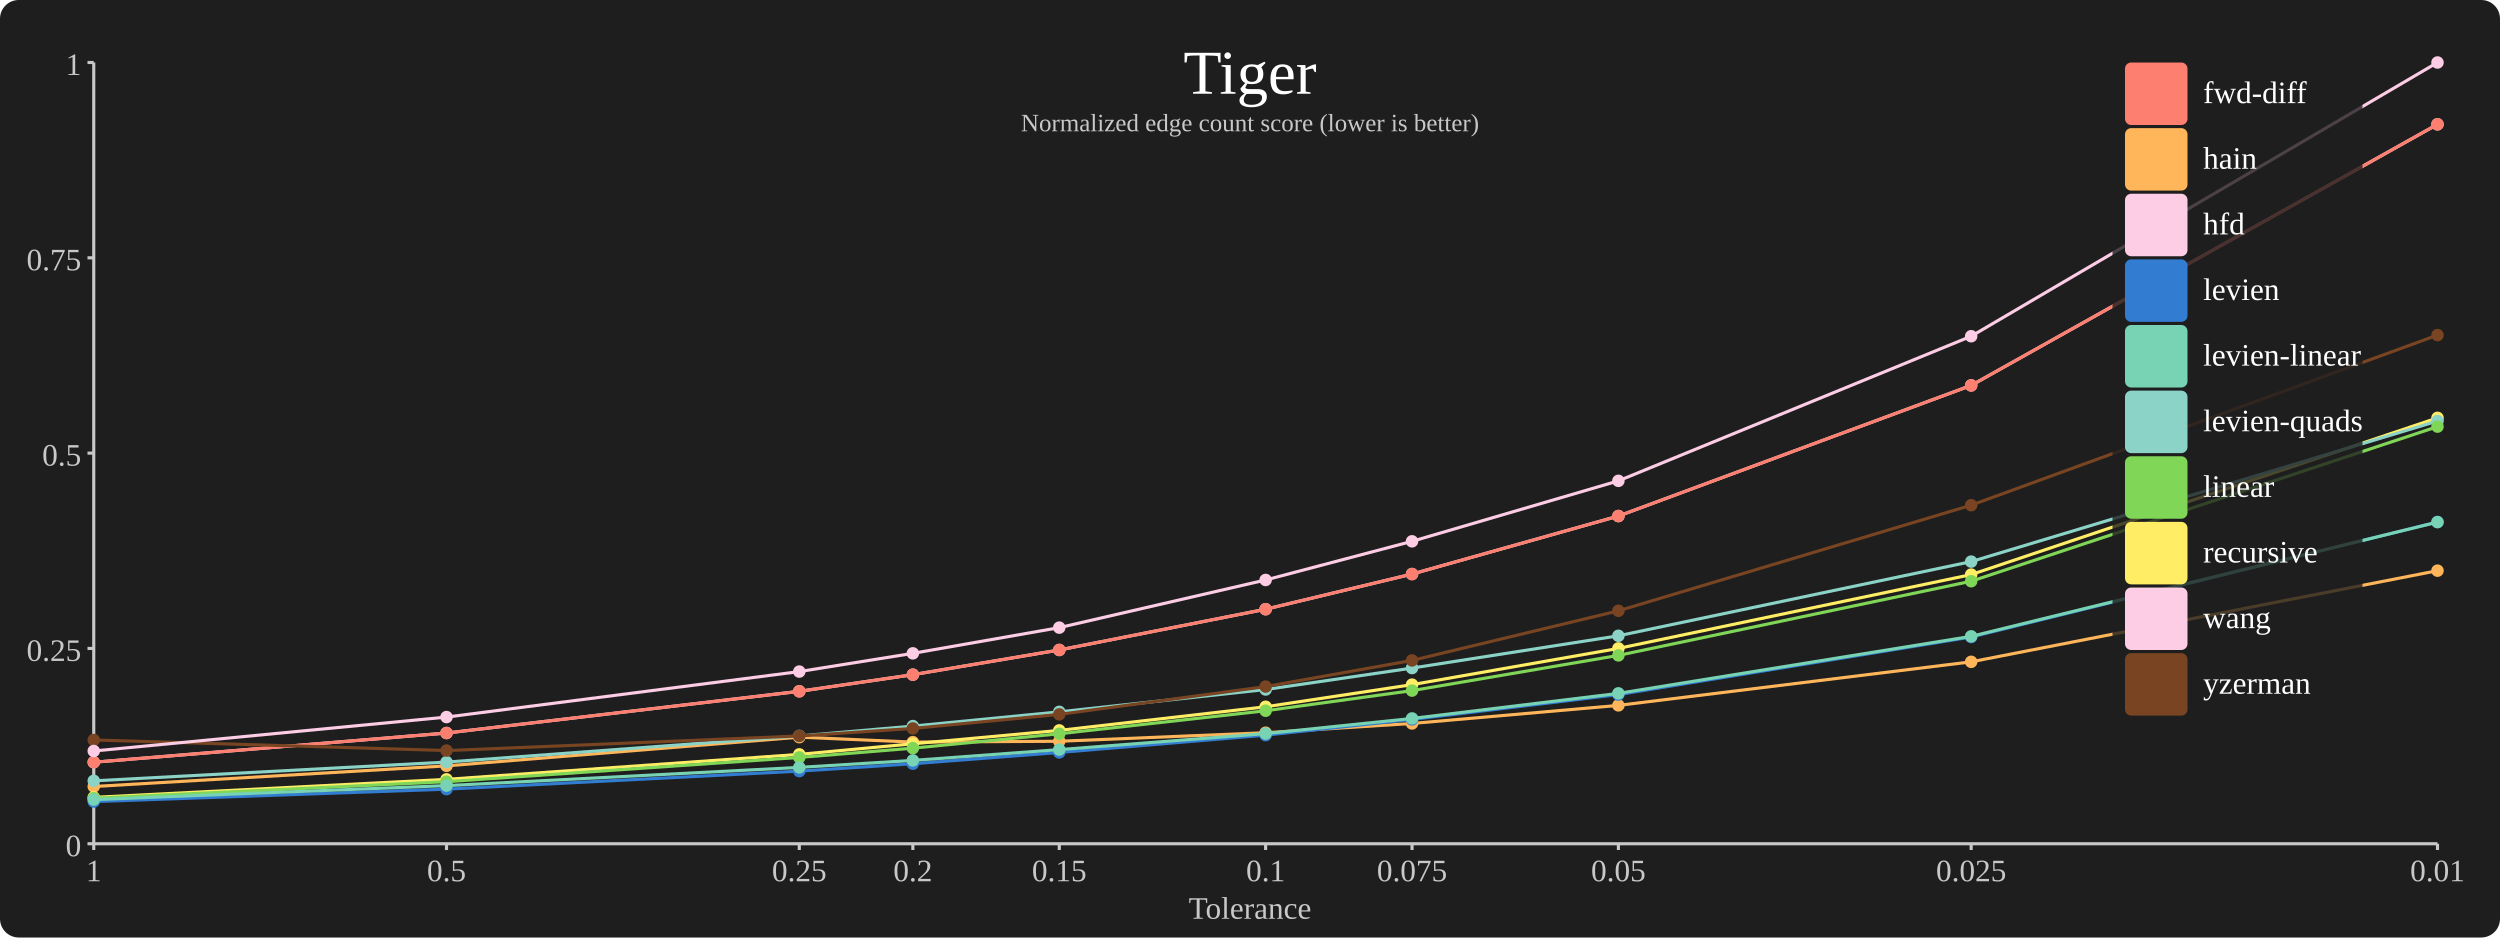
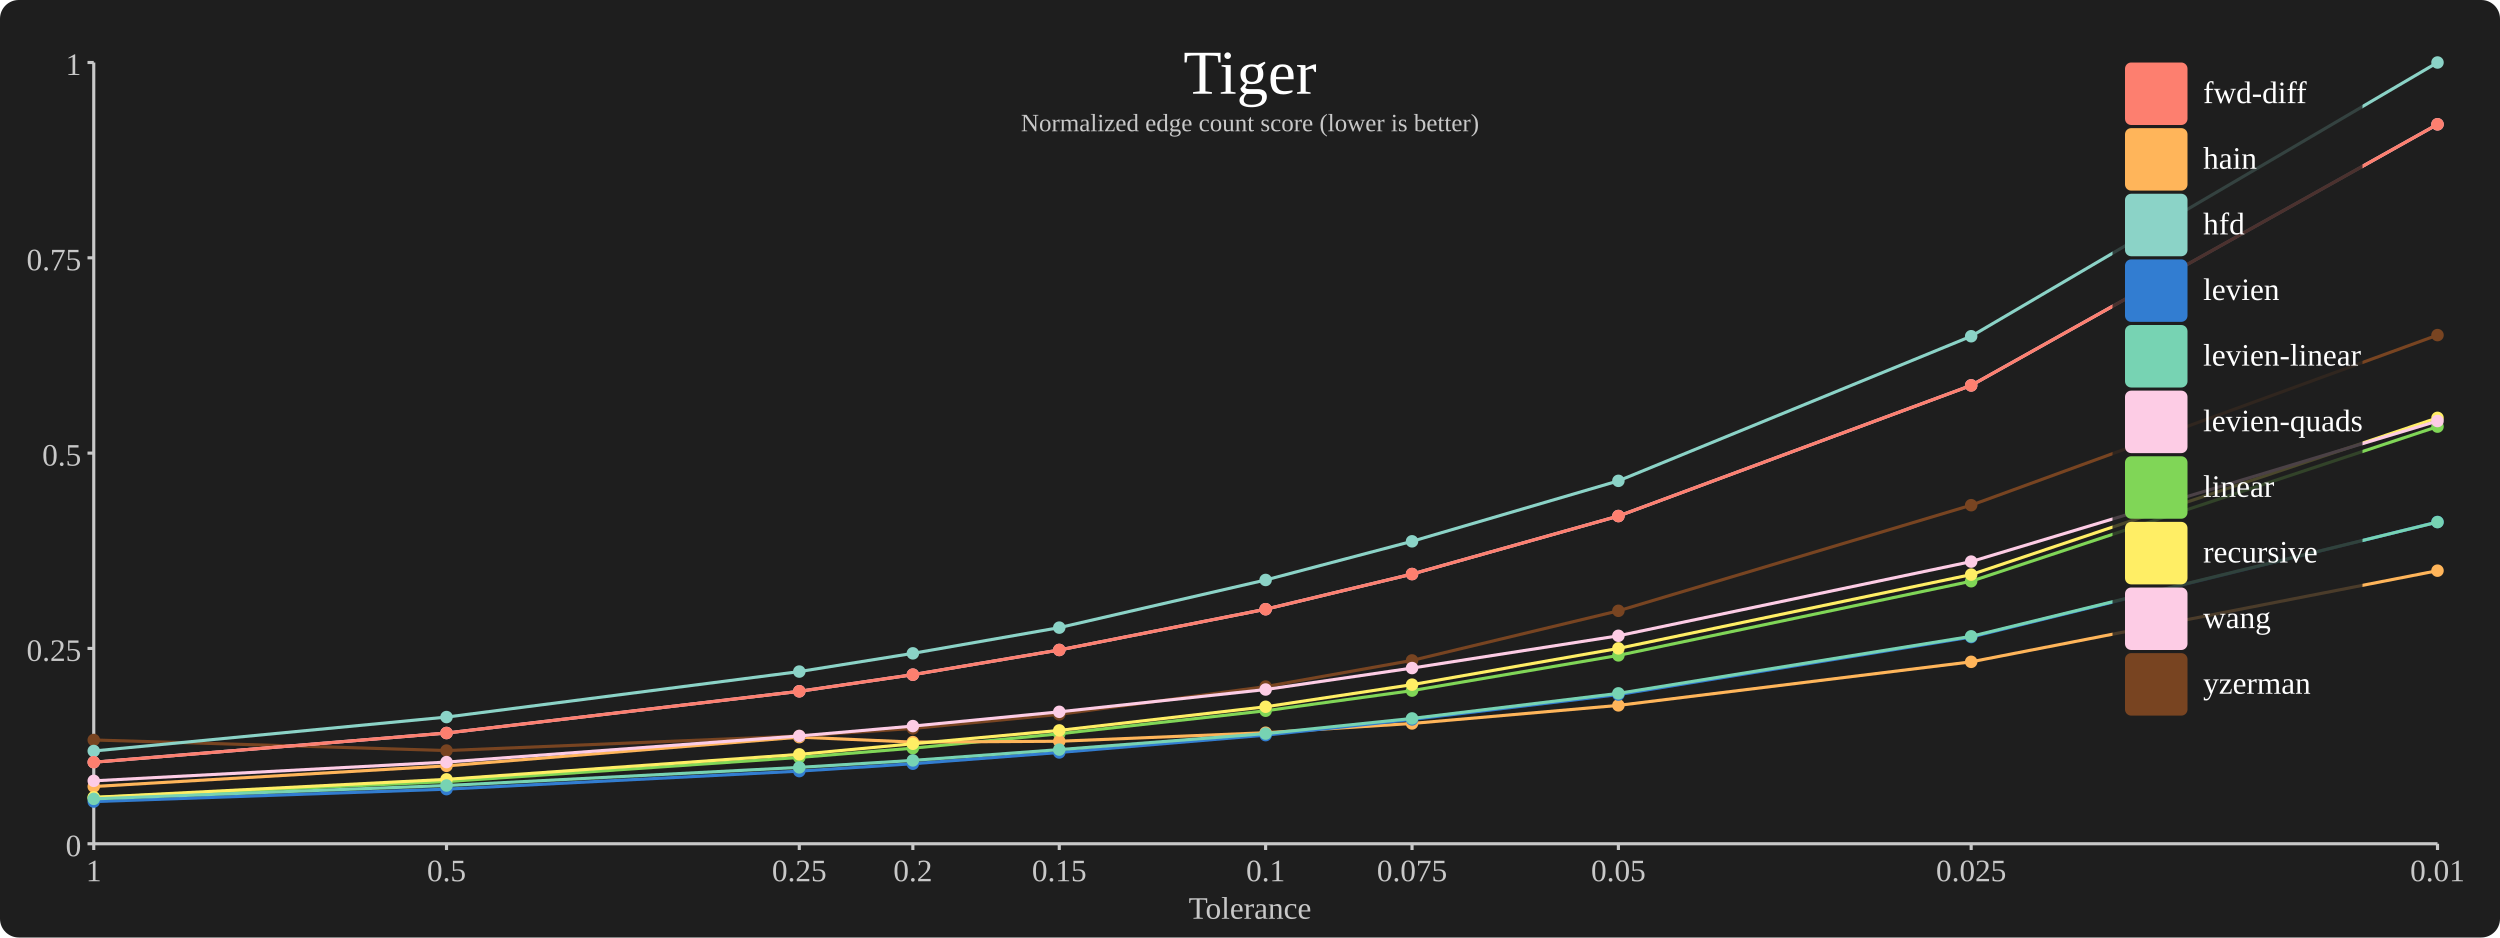
<svg xmlns="http://www.w3.org/2000/svg" viewBox="0 0 800 300">
  <rect x="0" y="0" width="800" height="300" ry="6" style="fill:rgb(30,30,30);stroke:none;fill-opacity:1;stroke-opacity:1;" />
  <path d="M 30 20 L 30 270" style="stroke:rgb(200,200,200);stroke-width:1" />
  <path d="M 30 270 L 780 270" style="stroke:rgb(200,200,200);stroke-width:1" />
  <path d="M 780 270 L 780 272" style="stroke:rgb(200,200,200);stroke-width:1" />
  <text x="780" y="282" style="font-size:10px;fill:rgb(200,200,200);text-anchor:middle;text-align:center;"> 0.01 </text>
  <path d="M 630.772 270 L 630.772 272" style="stroke:rgb(200,200,200);stroke-width:1" />
  <text x="630.772" y="282" style="font-size:10px;fill:rgb(200,200,200);text-anchor:middle;text-align:center;"> 0.025 </text>
  <path d="M 517.886 270 L 517.886 272" style="stroke:rgb(200,200,200);stroke-width:1" />
  <text x="517.886" y="282" style="font-size:10px;fill:rgb(200,200,200);text-anchor:middle;text-align:center;"> 0.05 </text>
  <path d="M 451.852 270 L 451.852 272" style="stroke:rgb(200,200,200);stroke-width:1" />
  <text x="451.852" y="282" style="font-size:10px;fill:rgb(200,200,200);text-anchor:middle;text-align:center;"> 0.075 </text>
  <path d="M 405 270 L 405 272" style="stroke:rgb(200,200,200);stroke-width:1" />
  <text x="405" y="282" style="font-size:10px;fill:rgb(200,200,200);text-anchor:middle;text-align:center;"> 0.1 </text>
  <path d="M 338.966 270 L 338.966 272" style="stroke:rgb(200,200,200);stroke-width:1" />
  <text x="338.966" y="282" style="font-size:10px;fill:rgb(200,200,200);text-anchor:middle;text-align:center;"> 0.15 </text>
  <path d="M 292.114 270 L 292.114 272" style="stroke:rgb(200,200,200);stroke-width:1" />
  <text x="292.114" y="282" style="font-size:10px;fill:rgb(200,200,200);text-anchor:middle;text-align:center;"> 0.2 </text>
  <path d="M 255.773 270 L 255.773 272" style="stroke:rgb(200,200,200);stroke-width:1" />
  <text x="255.773" y="282" style="font-size:10px;fill:rgb(200,200,200);text-anchor:middle;text-align:center;"> 0.25 </text>
  <path d="M 142.886 270 L 142.886 272" style="stroke:rgb(200,200,200);stroke-width:1" />
  <text x="142.886" y="282" style="font-size:10px;fill:rgb(200,200,200);text-anchor:middle;text-align:center;"> 0.5 </text>
  <path d="M 30 270 L 30 272" style="stroke:rgb(200,200,200);stroke-width:1" />
  <text x="30" y="282" style="font-size:10px;fill:rgb(200,200,200);text-anchor:middle;text-align:center;"> 1 </text>
  <path d="M 28 270 L 30 270" style="stroke:rgb(200,200,200);stroke-width:1" />
  <text x="26" y="274" style="font-size:10px;fill:rgb(200,200,200);text-anchor:end;text-align:right;"> 0 </text>
  <path d="M 28 207.5 L 30 207.5" style="stroke:rgb(200,200,200);stroke-width:1" />
  <text x="26" y="211.5" style="font-size:10px;fill:rgb(200,200,200);text-anchor:end;text-align:right;"> 0.25 </text>
  <path d="M 28 145 L 30 145" style="stroke:rgb(200,200,200);stroke-width:1" />
  <text x="26" y="149" style="font-size:10px;fill:rgb(200,200,200);text-anchor:end;text-align:right;"> 0.5 </text>
  <path d="M 28 82.5 L 30 82.5" style="stroke:rgb(200,200,200);stroke-width:1" />
  <text x="26" y="86.5" style="font-size:10px;fill:rgb(200,200,200);text-anchor:end;text-align:right;"> 0.75 </text>
  <path d="M 28 20 L 30 20" style="stroke:rgb(200,200,200);stroke-width:1" />
  <text x="26" y="24" style="font-size:10px;fill:rgb(200,200,200);text-anchor:end;text-align:right;"> 1 </text>
  <text x="400" y="294" style="font-size:10px;fill:rgb(200,200,200);text-anchor:middle;text-align:center;"> Tolerance </text>
+   <circle cx="780" cy="136.515" r="2" style="fill:rgb(128,214,87);stroke:none;fill-opacity:1;stroke-opacity:1;" />
+   <path d="M 780 136.515 L 630.772 185.99" style="stroke:rgb(128,214,87);stroke-width:1" />
+   <circle cx="630.772" cy="185.99" r="2" style="fill:rgb(128,214,87);stroke:none;fill-opacity:1;stroke-opacity:1;" />
+   <path d="M 630.772 185.99 L 517.886 209.722" style="stroke:rgb(128,214,87);stroke-width:1" />
+   <circle cx="517.886" cy="209.722" r="2" style="fill:rgb(128,214,87);stroke:none;fill-opacity:1;stroke-opacity:1;" />
+   <path d="M 517.886 209.722 L 451.852 220.995" style="stroke:rgb(128,214,87);stroke-width:1" />
+   <circle cx="451.852" cy="220.995" r="2" style="fill:rgb(128,214,87);stroke:none;fill-opacity:1;stroke-opacity:1;" />
+   <path d="M 451.852 220.995 L 405 227.438" style="stroke:rgb(128,214,87);stroke-width:1" />
+   <circle cx="405" cy="227.438" r="2" style="fill:rgb(128,214,87);stroke:none;fill-opacity:1;stroke-opacity:1;" />
+   <path d="M 405 227.438 L 338.966 234.803" style="stroke:rgb(128,214,87);stroke-width:1" />
+   <circle cx="338.966" cy="234.803" r="2" style="fill:rgb(128,214,87);stroke:none;fill-opacity:1;stroke-opacity:1;" />
+   <path d="M 338.966 234.803 L 292.114 239.412" style="stroke:rgb(128,214,87);stroke-width:1" />
+   <circle cx="292.114" cy="239.412" r="2" style="fill:rgb(128,214,87);stroke:none;fill-opacity:1;stroke-opacity:1;" />
+   <path d="M 292.114 239.412 L 255.773 242.377" style="stroke:rgb(128,214,87);stroke-width:1" />
+   <circle cx="255.773" cy="242.377" r="2" style="fill:rgb(128,214,87);stroke:none;fill-opacity:1;stroke-opacity:1;" />
+   <path d="M 255.773 242.377 L 142.886 250.097" style="stroke:rgb(128,214,87);stroke-width:1" />
+   <circle cx="142.886" cy="250.097" r="2" style="fill:rgb(128,214,87);stroke:none;fill-opacity:1;stroke-opacity:1;" />
+   <path d="M 142.886 250.097 L 30 255.2" style="stroke:rgb(128,214,87);stroke-width:1" />
+   <circle cx="30" cy="255.2" r="2" style="fill:rgb(128,214,87);stroke:none;fill-opacity:1;stroke-opacity:1;" />
+   <circle cx="780" cy="182.615" r="2" style="fill:rgb(255,181,90);stroke:none;fill-opacity:1;stroke-opacity:1;" />
+   <path d="M 780 182.615 L 630.772 211.782" style="stroke:rgb(255,181,90);stroke-width:1" />
+   <circle cx="630.772" cy="211.782" r="2" style="fill:rgb(255,181,90);stroke:none;fill-opacity:1;stroke-opacity:1;" />
+   <path d="M 630.772 211.782 L 517.886 225.72" style="stroke:rgb(255,181,90);stroke-width:1" />
+   <circle cx="517.886" cy="225.72" r="2" style="fill:rgb(255,181,90);stroke:none;fill-opacity:1;stroke-opacity:1;" />
+   <path d="M 517.886 225.72 L 451.852 231.507" style="stroke:rgb(255,181,90);stroke-width:1" />
+   <circle cx="451.852" cy="231.507" r="2" style="fill:rgb(255,181,90);stroke:none;fill-opacity:1;stroke-opacity:1;" />
+   <path d="M 451.852 231.507 L 405 234.465" style="stroke:rgb(255,181,90);stroke-width:1" />
+   <circle cx="405" cy="234.465" r="2" style="fill:rgb(255,181,90);stroke:none;fill-opacity:1;stroke-opacity:1;" />
+   <path d="M 405 234.465 L 338.966 237.202" style="stroke:rgb(255,181,90);stroke-width:1" />
+   <circle cx="338.966" cy="237.202" r="2" style="fill:rgb(255,181,90);stroke:none;fill-opacity:1;stroke-opacity:1;" />
+   <path d="M 338.966 237.202 L 292.114 237.472" style="stroke:rgb(255,181,90);stroke-width:1" />
+   <circle cx="292.114" cy="237.472" r="2" style="fill:rgb(255,181,90);stroke:none;fill-opacity:1;stroke-opacity:1;" />
+   <path d="M 292.114 237.472 L 255.773 235.893" style="stroke:rgb(255,181,90);stroke-width:1" />
+   <circle cx="255.773" cy="235.893" r="2" style="fill:rgb(255,181,90);stroke:none;fill-opacity:1;stroke-opacity:1;" />
+   <path d="M 255.773 235.893 L 142.886 245.072" style="stroke:rgb(255,181,90);stroke-width:1" />
+   <circle cx="142.886" cy="245.072" r="2" style="fill:rgb(255,181,90);stroke:none;fill-opacity:1;stroke-opacity:1;" />
+   <path d="M 142.886 245.072 L 30 251.683" style="stroke:rgb(255,181,90);stroke-width:1" />
+   <circle cx="30" cy="251.683" r="2" style="fill:rgb(255,181,90);stroke:none;fill-opacity:1;stroke-opacity:1;" />
+   <circle cx="780" cy="107.233" r="2" style="fill:rgb(120,68,33);stroke:none;fill-opacity:1;stroke-opacity:1;" />
+   <path d="M 780 107.233 L 630.772 161.66" style="stroke:rgb(120,68,33);stroke-width:1" />
+   <circle cx="630.772" cy="161.66" r="2" style="fill:rgb(120,68,33);stroke:none;fill-opacity:1;stroke-opacity:1;" />
+   <path d="M 630.772 161.66 L 517.886 195.46" style="stroke:rgb(120,68,33);stroke-width:1" />
+   <circle cx="517.886" cy="195.46" r="2" style="fill:rgb(120,68,33);stroke:none;fill-opacity:1;stroke-opacity:1;" />
+   <path d="M 517.886 195.46 L 451.852 211.333" style="stroke:rgb(120,68,33);stroke-width:1" />
+   <circle cx="451.852" cy="211.333" r="2" style="fill:rgb(120,68,33);stroke:none;fill-opacity:1;stroke-opacity:1;" />
+   <path d="M 451.852 211.333 L 405 219.7" style="stroke:rgb(120,68,33);stroke-width:1" />
+   <circle cx="405" cy="219.7" r="2" style="fill:rgb(120,68,33);stroke:none;fill-opacity:1;stroke-opacity:1;" />
+   <path d="M 405 219.7 L 338.966 228.597" style="stroke:rgb(120,68,33);stroke-width:1" />
+   <circle cx="338.966" cy="228.597" r="2" style="fill:rgb(120,68,33);stroke:none;fill-opacity:1;stroke-opacity:1;" />
+   <path d="M 338.966 228.597 L 292.114 233.1" style="stroke:rgb(120,68,33);stroke-width:1" />
+   <circle cx="292.114" cy="233.1" r="2" style="fill:rgb(120,68,33);stroke:none;fill-opacity:1;stroke-opacity:1;" />
+   <path d="M 292.114 233.1 L 255.773 235.502" style="stroke:rgb(120,68,33);stroke-width:1" />
+   <circle cx="255.773" cy="235.502" r="2" style="fill:rgb(120,68,33);stroke:none;fill-opacity:1;stroke-opacity:1;" />
+   <path d="M 255.773 235.502 L 142.886 240.18" style="stroke:rgb(120,68,33);stroke-width:1" />
+   <circle cx="142.886" cy="240.18" r="2" style="fill:rgb(120,68,33);stroke:none;fill-opacity:1;stroke-opacity:1;" />
+   <path d="M 142.886 240.18 L 30 236.795" style="stroke:rgb(120,68,33);stroke-width:1" />
+   <circle cx="30" cy="236.795" r="2" style="fill:rgb(120,68,33);stroke:none;fill-opacity:1;stroke-opacity:1;" />
+   <circle cx="780" cy="167.037" r="2" style="fill:rgb(50,125,209);stroke:none;fill-opacity:1;stroke-opacity:1;" />
+   <path d="M 780 167.037 L 630.772 203.853" style="stroke:rgb(50,125,209);stroke-width:1" />
+   <circle cx="630.772" cy="203.853" r="2" style="fill:rgb(50,125,209);stroke:none;fill-opacity:1;stroke-opacity:1;" />
+   <path d="M 630.772 203.853 L 517.886 222.27" style="stroke:rgb(50,125,209);stroke-width:1" />
+   <circle cx="517.886" cy="222.27" r="2" style="fill:rgb(50,125,209);stroke:none;fill-opacity:1;stroke-opacity:1;" />
+   <path d="M 517.886 222.27 L 451.852 230.215" style="stroke:rgb(50,125,209);stroke-width:1" />
+   <circle cx="451.852" cy="230.215" r="2" style="fill:rgb(50,125,209);stroke:none;fill-opacity:1;stroke-opacity:1;" />
+   <path d="M 451.852 230.215 L 405 235.245" style="stroke:rgb(50,125,209);stroke-width:1" />
+   <circle cx="405" cy="235.245" r="2" style="fill:rgb(50,125,209);stroke:none;fill-opacity:1;stroke-opacity:1;" />
+   <path d="M 405 235.245 L 338.966 240.785" style="stroke:rgb(50,125,209);stroke-width:1" />
+   <circle cx="338.966" cy="240.785" r="2" style="fill:rgb(50,125,209);stroke:none;fill-opacity:1;stroke-opacity:1;" />
+   <path d="M 338.966 240.785 L 292.114 244.393" style="stroke:rgb(50,125,209);stroke-width:1" />
+   <circle cx="292.114" cy="244.393" r="2" style="fill:rgb(50,125,209);stroke:none;fill-opacity:1;stroke-opacity:1;" />
+   <path d="M 292.114 244.393 L 255.773 246.757" style="stroke:rgb(50,125,209);stroke-width:1" />
+   <circle cx="255.773" cy="246.757" r="2" style="fill:rgb(50,125,209);stroke:none;fill-opacity:1;stroke-opacity:1;" />
+   <path d="M 255.773 246.757 L 142.886 252.528" style="stroke:rgb(50,125,209);stroke-width:1" />
+   <circle cx="142.886" cy="252.528" r="2" style="fill:rgb(50,125,209);stroke:none;fill-opacity:1;stroke-opacity:1;" />
+   <path d="M 142.886 252.528 L 30 256.502" style="stroke:rgb(50,125,209);stroke-width:1" />
+   <circle cx="30" cy="256.502" r="2" style="fill:rgb(50,125,209);stroke:none;fill-opacity:1;stroke-opacity:1;" />
+   <circle cx="780" cy="20" r="2" style="fill:rgb(139,211,199);stroke:none;fill-opacity:1;stroke-opacity:1;" />
+   <path d="M 780 20 L 630.772 107.595" style="stroke:rgb(139,211,199);stroke-width:1" />
+   <circle cx="630.772" cy="107.595" r="2" style="fill:rgb(139,211,199);stroke:none;fill-opacity:1;stroke-opacity:1;" />
+   <path d="M 630.772 107.595 L 517.886 153.873" style="stroke:rgb(139,211,199);stroke-width:1" />
+   <circle cx="517.886" cy="153.873" r="2" style="fill:rgb(139,211,199);stroke:none;fill-opacity:1;stroke-opacity:1;" />
+   <path d="M 517.886 153.873 L 451.852 173.22" style="stroke:rgb(139,211,199);stroke-width:1" />
+   <circle cx="451.852" cy="173.22" r="2" style="fill:rgb(139,211,199);stroke:none;fill-opacity:1;stroke-opacity:1;" />
+   <path d="M 451.852 173.22 L 405 185.59" style="stroke:rgb(139,211,199);stroke-width:1" />
+   <circle cx="405" cy="185.59" r="2" style="fill:rgb(139,211,199);stroke:none;fill-opacity:1;stroke-opacity:1;" />
+   <path d="M 405 185.59 L 338.966 200.84" style="stroke:rgb(139,211,199);stroke-width:1" />
+   <circle cx="338.966" cy="200.84" r="2" style="fill:rgb(139,211,199);stroke:none;fill-opacity:1;stroke-opacity:1;" />
+   <path d="M 338.966 200.84 L 292.114 209.07" style="stroke:rgb(139,211,199);stroke-width:1" />
+   <circle cx="292.114" cy="209.07" r="2" style="fill:rgb(139,211,199);stroke:none;fill-opacity:1;stroke-opacity:1;" />
+   <path d="M 292.114 209.07 L 255.773 214.903" style="stroke:rgb(139,211,199);stroke-width:1" />
+   <circle cx="255.773" cy="214.903" r="2" style="fill:rgb(139,211,199);stroke:none;fill-opacity:1;stroke-opacity:1;" />
+   <path d="M 255.773 214.903 L 142.886 229.46" style="stroke:rgb(139,211,199);stroke-width:1" />
+   <circle cx="142.886" cy="229.46" r="2" style="fill:rgb(139,211,199);stroke:none;fill-opacity:1;stroke-opacity:1;" />
+   <path d="M 142.886 229.46 L 30 240.315" style="stroke:rgb(139,211,199);stroke-width:1" />
+   <circle cx="30" cy="240.315" r="2" style="fill:rgb(139,211,199);stroke:none;fill-opacity:1;stroke-opacity:1;" />
+   <circle cx="780" cy="133.718" r="2" style="fill:rgb(255,238,101);stroke:none;fill-opacity:1;stroke-opacity:1;" />
+   <path d="M 780 133.718 L 630.772 183.87" style="stroke:rgb(255,238,101);stroke-width:1" />
+   <circle cx="630.772" cy="183.87" r="2" style="fill:rgb(255,238,101);stroke:none;fill-opacity:1;stroke-opacity:1;" />
+   <path d="M 630.772 183.87 L 517.886 207.488" style="stroke:rgb(255,238,101);stroke-width:1" />
+   <circle cx="517.886" cy="207.488" r="2" style="fill:rgb(255,238,101);stroke:none;fill-opacity:1;stroke-opacity:1;" />
+   <path d="M 517.886 207.488 L 451.852 219.085" style="stroke:rgb(255,238,101);stroke-width:1" />
+   <circle cx="451.852" cy="219.085" r="2" style="fill:rgb(255,238,101);stroke:none;fill-opacity:1;stroke-opacity:1;" />
+   <path d="M 451.852 219.085 L 405 226.165" style="stroke:rgb(255,238,101);stroke-width:1" />
+   <circle cx="405" cy="226.165" r="2" style="fill:rgb(255,238,101);stroke:none;fill-opacity:1;stroke-opacity:1;" />
+   <path d="M 405 226.165 L 338.966 233.725" style="stroke:rgb(255,238,101);stroke-width:1" />
+   <circle cx="338.966" cy="233.725" r="2" style="fill:rgb(255,238,101);stroke:none;fill-opacity:1;stroke-opacity:1;" />
+   <path d="M 338.966 233.725 L 292.114 238.005" style="stroke:rgb(255,238,101);stroke-width:1" />
+   <circle cx="292.114" cy="238.005" r="2" style="fill:rgb(255,238,101);stroke:none;fill-opacity:1;stroke-opacity:1;" />
+   <path d="M 292.114 238.005 L 255.773 241.397" style="stroke:rgb(255,238,101);stroke-width:1" />
+   <circle cx="255.773" cy="241.397" r="2" style="fill:rgb(255,238,101);stroke:none;fill-opacity:1;stroke-opacity:1;" />
+   <path d="M 255.773 241.397 L 142.886 249.39" style="stroke:rgb(255,238,101);stroke-width:1" />
+   <circle cx="142.886" cy="249.39" r="2" style="fill:rgb(255,238,101);stroke:none;fill-opacity:1;stroke-opacity:1;" />
+   <path d="M 142.886 249.39 L 30 255.155" style="stroke:rgb(255,238,101);stroke-width:1" />
+   <circle cx="30" cy="255.155" r="2" style="fill:rgb(255,238,101);stroke:none;fill-opacity:1;stroke-opacity:1;" />
+   <circle cx="780" cy="134.73" r="2" style="fill:rgb(253,204,229);stroke:none;fill-opacity:1;stroke-opacity:1;" />
+   <path d="M 780 134.73 L 630.772 179.713" style="stroke:rgb(253,204,229);stroke-width:1" />
+   <circle cx="630.772" cy="179.713" r="2" style="fill:rgb(253,204,229);stroke:none;fill-opacity:1;stroke-opacity:1;" />
+   <path d="M 630.772 179.713 L 517.886 203.452" style="stroke:rgb(253,204,229);stroke-width:1" />
+   <circle cx="517.886" cy="203.452" r="2" style="fill:rgb(253,204,229);stroke:none;fill-opacity:1;stroke-opacity:1;" />
+   <path d="M 517.886 203.452 L 451.852 213.78" style="stroke:rgb(253,204,229);stroke-width:1" />
+   <circle cx="451.852" cy="213.78" r="2" style="fill:rgb(253,204,229);stroke:none;fill-opacity:1;stroke-opacity:1;" />
+   <path d="M 451.852 213.78 L 405 220.647" style="stroke:rgb(253,204,229);stroke-width:1" />
+   <circle cx="405" cy="220.647" r="2" style="fill:rgb(253,204,229);stroke:none;fill-opacity:1;stroke-opacity:1;" />
+   <path d="M 405 220.647 L 338.966 227.785" style="stroke:rgb(253,204,229);stroke-width:1" />
+   <circle cx="338.966" cy="227.785" r="2" style="fill:rgb(253,204,229);stroke:none;fill-opacity:1;stroke-opacity:1;" />
+   <path d="M 338.966 227.785 L 292.114 232.345" style="stroke:rgb(253,204,229);stroke-width:1" />
+   <circle cx="292.114" cy="232.345" r="2" style="fill:rgb(253,204,229);stroke:none;fill-opacity:1;stroke-opacity:1;" />
+   <path d="M 292.114 232.345 L 255.773 235.502" style="stroke:rgb(253,204,229);stroke-width:1" />
+   <circle cx="255.773" cy="235.502" r="2" style="fill:rgb(253,204,229);stroke:none;fill-opacity:1;stroke-opacity:1;" />
+   <path d="M 255.773 235.502 L 142.886 243.863" style="stroke:rgb(253,204,229);stroke-width:1" />
+   <circle cx="142.886" cy="243.863" r="2" style="fill:rgb(253,204,229);stroke:none;fill-opacity:1;stroke-opacity:1;" />
+   <path d="M 142.886 243.863 L 30 249.865" style="stroke:rgb(253,204,229);stroke-width:1" />
+   <circle cx="30" cy="249.865" r="2" style="fill:rgb(253,204,229);stroke:none;fill-opacity:1;stroke-opacity:1;" />
  <circle cx="780" cy="39.78" r="2" style="fill:rgb(253,204,229);stroke:none;fill-opacity:1;stroke-opacity:1;" />
  <path d="M 780 39.78 L 630.772 123.333" style="stroke:rgb(253,204,229);stroke-width:1" />
  <circle cx="630.772" cy="123.333" r="2" style="fill:rgb(253,204,229);stroke:none;fill-opacity:1;stroke-opacity:1;" />
  <path d="M 630.772 123.333 L 517.886 165.135" style="stroke:rgb(253,204,229);stroke-width:1" />
  <circle cx="517.886" cy="165.135" r="2" style="fill:rgb(253,204,229);stroke:none;fill-opacity:1;stroke-opacity:1;" />
  <path d="M 517.886 165.135 L 451.852 183.698" style="stroke:rgb(253,204,229);stroke-width:1" />
  <circle cx="451.852" cy="183.698" r="2" style="fill:rgb(253,204,229);stroke:none;fill-opacity:1;stroke-opacity:1;" />
  <path d="M 451.852 183.698 L 405 194.948" style="stroke:rgb(253,204,229);stroke-width:1" />
  <circle cx="405" cy="194.948" r="2" style="fill:rgb(253,204,229);stroke:none;fill-opacity:1;stroke-opacity:1;" />
  <path d="M 405 194.948 L 338.966 207.988" style="stroke:rgb(253,204,229);stroke-width:1" />
  <circle cx="338.966" cy="207.988" r="2" style="fill:rgb(253,204,229);stroke:none;fill-opacity:1;stroke-opacity:1;" />
  <path d="M 338.966 207.988 L 292.114 215.893" style="stroke:rgb(253,204,229);stroke-width:1" />
  <circle cx="292.114" cy="215.893" r="2" style="fill:rgb(253,204,229);stroke:none;fill-opacity:1;stroke-opacity:1;" />
  <path d="M 292.114 215.893 L 255.773 221.215" style="stroke:rgb(253,204,229);stroke-width:1" />
  <circle cx="255.773" cy="221.215" r="2" style="fill:rgb(253,204,229);stroke:none;fill-opacity:1;stroke-opacity:1;" />
  <path d="M 255.773 221.215 L 142.886 234.562" style="stroke:rgb(253,204,229);stroke-width:1" />
  <circle cx="142.886" cy="234.562" r="2" style="fill:rgb(253,204,229);stroke:none;fill-opacity:1;stroke-opacity:1;" />
  <path d="M 142.886 234.562 L 30 243.91" style="stroke:rgb(253,204,229);stroke-width:1" />
  <circle cx="30" cy="243.91" r="2" style="fill:rgb(253,204,229);stroke:none;fill-opacity:1;stroke-opacity:1;" />
-   <circle cx="780" cy="182.615" r="2" style="fill:rgb(255,181,90);stroke:none;fill-opacity:1;stroke-opacity:1;" />
-   <path d="M 780 182.615 L 630.772 211.782" style="stroke:rgb(255,181,90);stroke-width:1" />
-   <circle cx="630.772" cy="211.782" r="2" style="fill:rgb(255,181,90);stroke:none;fill-opacity:1;stroke-opacity:1;" />
-   <path d="M 630.772 211.782 L 517.886 225.72" style="stroke:rgb(255,181,90);stroke-width:1" />
-   <circle cx="517.886" cy="225.72" r="2" style="fill:rgb(255,181,90);stroke:none;fill-opacity:1;stroke-opacity:1;" />
-   <path d="M 517.886 225.72 L 451.852 231.507" style="stroke:rgb(255,181,90);stroke-width:1" />
-   <circle cx="451.852" cy="231.507" r="2" style="fill:rgb(255,181,90);stroke:none;fill-opacity:1;stroke-opacity:1;" />
-   <path d="M 451.852 231.507 L 405 234.465" style="stroke:rgb(255,181,90);stroke-width:1" />
-   <circle cx="405" cy="234.465" r="2" style="fill:rgb(255,181,90);stroke:none;fill-opacity:1;stroke-opacity:1;" />
-   <path d="M 405 234.465 L 338.966 237.202" style="stroke:rgb(255,181,90);stroke-width:1" />
-   <circle cx="338.966" cy="237.202" r="2" style="fill:rgb(255,181,90);stroke:none;fill-opacity:1;stroke-opacity:1;" />
-   <path d="M 338.966 237.202 L 292.114 237.472" style="stroke:rgb(255,181,90);stroke-width:1" />
-   <circle cx="292.114" cy="237.472" r="2" style="fill:rgb(255,181,90);stroke:none;fill-opacity:1;stroke-opacity:1;" />
-   <path d="M 292.114 237.472 L 255.773 235.893" style="stroke:rgb(255,181,90);stroke-width:1" />
-   <circle cx="255.773" cy="235.893" r="2" style="fill:rgb(255,181,90);stroke:none;fill-opacity:1;stroke-opacity:1;" />
-   <path d="M 255.773 235.893 L 142.886 245.072" style="stroke:rgb(255,181,90);stroke-width:1" />
-   <circle cx="142.886" cy="245.072" r="2" style="fill:rgb(255,181,90);stroke:none;fill-opacity:1;stroke-opacity:1;" />
-   <path d="M 142.886 245.072 L 30 251.683" style="stroke:rgb(255,181,90);stroke-width:1" />
-   <circle cx="30" cy="251.683" r="2" style="fill:rgb(255,181,90);stroke:none;fill-opacity:1;stroke-opacity:1;" />
-   <circle cx="780" cy="167.037" r="2" style="fill:rgb(50,125,209);stroke:none;fill-opacity:1;stroke-opacity:1;" />
-   <path d="M 780 167.037 L 630.772 203.853" style="stroke:rgb(50,125,209);stroke-width:1" />
-   <circle cx="630.772" cy="203.853" r="2" style="fill:rgb(50,125,209);stroke:none;fill-opacity:1;stroke-opacity:1;" />
-   <path d="M 630.772 203.853 L 517.886 222.27" style="stroke:rgb(50,125,209);stroke-width:1" />
-   <circle cx="517.886" cy="222.27" r="2" style="fill:rgb(50,125,209);stroke:none;fill-opacity:1;stroke-opacity:1;" />
-   <path d="M 517.886 222.27 L 451.852 230.215" style="stroke:rgb(50,125,209);stroke-width:1" />
-   <circle cx="451.852" cy="230.215" r="2" style="fill:rgb(50,125,209);stroke:none;fill-opacity:1;stroke-opacity:1;" />
-   <path d="M 451.852 230.215 L 405 235.245" style="stroke:rgb(50,125,209);stroke-width:1" />
-   <circle cx="405" cy="235.245" r="2" style="fill:rgb(50,125,209);stroke:none;fill-opacity:1;stroke-opacity:1;" />
-   <path d="M 405 235.245 L 338.966 240.785" style="stroke:rgb(50,125,209);stroke-width:1" />
-   <circle cx="338.966" cy="240.785" r="2" style="fill:rgb(50,125,209);stroke:none;fill-opacity:1;stroke-opacity:1;" />
-   <path d="M 338.966 240.785 L 292.114 244.393" style="stroke:rgb(50,125,209);stroke-width:1" />
-   <circle cx="292.114" cy="244.393" r="2" style="fill:rgb(50,125,209);stroke:none;fill-opacity:1;stroke-opacity:1;" />
-   <path d="M 292.114 244.393 L 255.773 246.757" style="stroke:rgb(50,125,209);stroke-width:1" />
-   <circle cx="255.773" cy="246.757" r="2" style="fill:rgb(50,125,209);stroke:none;fill-opacity:1;stroke-opacity:1;" />
-   <path d="M 255.773 246.757 L 142.886 252.528" style="stroke:rgb(50,125,209);stroke-width:1" />
-   <circle cx="142.886" cy="252.528" r="2" style="fill:rgb(50,125,209);stroke:none;fill-opacity:1;stroke-opacity:1;" />
-   <path d="M 142.886 252.528 L 30 256.502" style="stroke:rgb(50,125,209);stroke-width:1" />
-   <circle cx="30" cy="256.502" r="2" style="fill:rgb(50,125,209);stroke:none;fill-opacity:1;stroke-opacity:1;" />
-   <circle cx="780" cy="133.718" r="2" style="fill:rgb(255,238,101);stroke:none;fill-opacity:1;stroke-opacity:1;" />
-   <path d="M 780 133.718 L 630.772 183.87" style="stroke:rgb(255,238,101);stroke-width:1" />
-   <circle cx="630.772" cy="183.87" r="2" style="fill:rgb(255,238,101);stroke:none;fill-opacity:1;stroke-opacity:1;" />
-   <path d="M 630.772 183.87 L 517.886 207.488" style="stroke:rgb(255,238,101);stroke-width:1" />
-   <circle cx="517.886" cy="207.488" r="2" style="fill:rgb(255,238,101);stroke:none;fill-opacity:1;stroke-opacity:1;" />
-   <path d="M 517.886 207.488 L 451.852 219.085" style="stroke:rgb(255,238,101);stroke-width:1" />
-   <circle cx="451.852" cy="219.085" r="2" style="fill:rgb(255,238,101);stroke:none;fill-opacity:1;stroke-opacity:1;" />
-   <path d="M 451.852 219.085 L 405 226.165" style="stroke:rgb(255,238,101);stroke-width:1" />
-   <circle cx="405" cy="226.165" r="2" style="fill:rgb(255,238,101);stroke:none;fill-opacity:1;stroke-opacity:1;" />
-   <path d="M 405 226.165 L 338.966 233.725" style="stroke:rgb(255,238,101);stroke-width:1" />
-   <circle cx="338.966" cy="233.725" r="2" style="fill:rgb(255,238,101);stroke:none;fill-opacity:1;stroke-opacity:1;" />
-   <path d="M 338.966 233.725 L 292.114 238.005" style="stroke:rgb(255,238,101);stroke-width:1" />
-   <circle cx="292.114" cy="238.005" r="2" style="fill:rgb(255,238,101);stroke:none;fill-opacity:1;stroke-opacity:1;" />
-   <path d="M 292.114 238.005 L 255.773 241.397" style="stroke:rgb(255,238,101);stroke-width:1" />
-   <circle cx="255.773" cy="241.397" r="2" style="fill:rgb(255,238,101);stroke:none;fill-opacity:1;stroke-opacity:1;" />
-   <path d="M 255.773 241.397 L 142.886 249.39" style="stroke:rgb(255,238,101);stroke-width:1" />
-   <circle cx="142.886" cy="249.39" r="2" style="fill:rgb(255,238,101);stroke:none;fill-opacity:1;stroke-opacity:1;" />
-   <path d="M 142.886 249.39 L 30 255.155" style="stroke:rgb(255,238,101);stroke-width:1" />
-   <circle cx="30" cy="255.155" r="2" style="fill:rgb(255,238,101);stroke:none;fill-opacity:1;stroke-opacity:1;" />
+   <circle cx="780" cy="167.067" r="2" style="fill:rgb(119,211,179);stroke:none;fill-opacity:1;stroke-opacity:1;" />
+   <path d="M 780 167.067 L 630.772 203.63" style="stroke:rgb(119,211,179);stroke-width:1" />
+   <circle cx="630.772" cy="203.63" r="2" style="fill:rgb(119,211,179);stroke:none;fill-opacity:1;stroke-opacity:1;" />
+   <path d="M 630.772 203.63 L 517.886 221.875" style="stroke:rgb(119,211,179);stroke-width:1" />
+   <circle cx="517.886" cy="221.875" r="2" style="fill:rgb(119,211,179);stroke:none;fill-opacity:1;stroke-opacity:1;" />
+   <path d="M 517.886 221.875 L 451.852 229.9" style="stroke:rgb(119,211,179);stroke-width:1" />
+   <circle cx="451.852" cy="229.9" r="2" style="fill:rgb(119,211,179);stroke:none;fill-opacity:1;stroke-opacity:1;" />
+   <path d="M 451.852 229.9 L 405 234.745" style="stroke:rgb(119,211,179);stroke-width:1" />
+   <circle cx="405" cy="234.745" r="2" style="fill:rgb(119,211,179);stroke:none;fill-opacity:1;stroke-opacity:1;" />
+   <path d="M 405 234.745 L 338.966 239.875" style="stroke:rgb(119,211,179);stroke-width:1" />
+   <circle cx="338.966" cy="239.875" r="2" style="fill:rgb(119,211,179);stroke:none;fill-opacity:1;stroke-opacity:1;" />
+   <path d="M 338.966 239.875 L 292.114 243.327" style="stroke:rgb(119,211,179);stroke-width:1" />
+   <circle cx="292.114" cy="243.327" r="2" style="fill:rgb(119,211,179);stroke:none;fill-opacity:1;stroke-opacity:1;" />
+   <path d="M 292.114 243.327 L 255.773 245.56" style="stroke:rgb(119,211,179);stroke-width:1" />
+   <circle cx="255.773" cy="245.56" r="2" style="fill:rgb(119,211,179);stroke:none;fill-opacity:1;stroke-opacity:1;" />
+   <path d="M 255.773 245.56 L 142.886 251.365" style="stroke:rgb(119,211,179);stroke-width:1" />
+   <circle cx="142.886" cy="251.365" r="2" style="fill:rgb(119,211,179);stroke:none;fill-opacity:1;stroke-opacity:1;" />
+   <path d="M 142.886 251.365 L 30 255.635" style="stroke:rgb(119,211,179);stroke-width:1" />
+   <circle cx="30" cy="255.635" r="2" style="fill:rgb(119,211,179);stroke:none;fill-opacity:1;stroke-opacity:1;" />
  <circle cx="780" cy="39.78" r="2" style="fill:rgb(253,127,111);stroke:none;fill-opacity:1;stroke-opacity:1;" />
  <path d="M 780 39.78 L 630.772 123.333" style="stroke:rgb(253,127,111);stroke-width:1" />
  <circle cx="630.772" cy="123.333" r="2" style="fill:rgb(253,127,111);stroke:none;fill-opacity:1;stroke-opacity:1;" />
  <path d="M 630.772 123.333 L 517.886 165.135" style="stroke:rgb(253,127,111);stroke-width:1" />
  <circle cx="517.886" cy="165.135" r="2" style="fill:rgb(253,127,111);stroke:none;fill-opacity:1;stroke-opacity:1;" />
  <path d="M 517.886 165.135 L 451.852 183.698" style="stroke:rgb(253,127,111);stroke-width:1" />
  <circle cx="451.852" cy="183.698" r="2" style="fill:rgb(253,127,111);stroke:none;fill-opacity:1;stroke-opacity:1;" />
  <path d="M 451.852 183.698 L 405 194.948" style="stroke:rgb(253,127,111);stroke-width:1" />
  <circle cx="405" cy="194.948" r="2" style="fill:rgb(253,127,111);stroke:none;fill-opacity:1;stroke-opacity:1;" />
  <path d="M 405 194.948 L 338.966 207.988" style="stroke:rgb(253,127,111);stroke-width:1" />
  <circle cx="338.966" cy="207.988" r="2" style="fill:rgb(253,127,111);stroke:none;fill-opacity:1;stroke-opacity:1;" />
  <path d="M 338.966 207.988 L 292.114 215.893" style="stroke:rgb(253,127,111);stroke-width:1" />
  <circle cx="292.114" cy="215.893" r="2" style="fill:rgb(253,127,111);stroke:none;fill-opacity:1;stroke-opacity:1;" />
  <path d="M 292.114 215.893 L 255.773 221.215" style="stroke:rgb(253,127,111);stroke-width:1" />
  <circle cx="255.773" cy="221.215" r="2" style="fill:rgb(253,127,111);stroke:none;fill-opacity:1;stroke-opacity:1;" />
  <path d="M 255.773 221.215 L 142.886 234.562" style="stroke:rgb(253,127,111);stroke-width:1" />
  <circle cx="142.886" cy="234.562" r="2" style="fill:rgb(253,127,111);stroke:none;fill-opacity:1;stroke-opacity:1;" />
  <path d="M 142.886 234.562 L 30 243.91" style="stroke:rgb(253,127,111);stroke-width:1" />
  <circle cx="30" cy="243.91" r="2" style="fill:rgb(253,127,111);stroke:none;fill-opacity:1;stroke-opacity:1;" />
-   <circle cx="780" cy="134.73" r="2" style="fill:rgb(139,211,199);stroke:none;fill-opacity:1;stroke-opacity:1;" />
-   <path d="M 780 134.73 L 630.772 179.713" style="stroke:rgb(139,211,199);stroke-width:1" />
-   <circle cx="630.772" cy="179.713" r="2" style="fill:rgb(139,211,199);stroke:none;fill-opacity:1;stroke-opacity:1;" />
-   <path d="M 630.772 179.713 L 517.886 203.452" style="stroke:rgb(139,211,199);stroke-width:1" />
-   <circle cx="517.886" cy="203.452" r="2" style="fill:rgb(139,211,199);stroke:none;fill-opacity:1;stroke-opacity:1;" />
-   <path d="M 517.886 203.452 L 451.852 213.78" style="stroke:rgb(139,211,199);stroke-width:1" />
-   <circle cx="451.852" cy="213.78" r="2" style="fill:rgb(139,211,199);stroke:none;fill-opacity:1;stroke-opacity:1;" />
-   <path d="M 451.852 213.78 L 405 220.647" style="stroke:rgb(139,211,199);stroke-width:1" />
-   <circle cx="405" cy="220.647" r="2" style="fill:rgb(139,211,199);stroke:none;fill-opacity:1;stroke-opacity:1;" />
-   <path d="M 405 220.647 L 338.966 227.785" style="stroke:rgb(139,211,199);stroke-width:1" />
-   <circle cx="338.966" cy="227.785" r="2" style="fill:rgb(139,211,199);stroke:none;fill-opacity:1;stroke-opacity:1;" />
-   <path d="M 338.966 227.785 L 292.114 232.345" style="stroke:rgb(139,211,199);stroke-width:1" />
-   <circle cx="292.114" cy="232.345" r="2" style="fill:rgb(139,211,199);stroke:none;fill-opacity:1;stroke-opacity:1;" />
-   <path d="M 292.114 232.345 L 255.773 235.502" style="stroke:rgb(139,211,199);stroke-width:1" />
-   <circle cx="255.773" cy="235.502" r="2" style="fill:rgb(139,211,199);stroke:none;fill-opacity:1;stroke-opacity:1;" />
-   <path d="M 255.773 235.502 L 142.886 243.863" style="stroke:rgb(139,211,199);stroke-width:1" />
-   <circle cx="142.886" cy="243.863" r="2" style="fill:rgb(139,211,199);stroke:none;fill-opacity:1;stroke-opacity:1;" />
-   <path d="M 142.886 243.863 L 30 249.865" style="stroke:rgb(139,211,199);stroke-width:1" />
-   <circle cx="30" cy="249.865" r="2" style="fill:rgb(139,211,199);stroke:none;fill-opacity:1;stroke-opacity:1;" />
-   <circle cx="780" cy="107.233" r="2" style="fill:rgb(120,68,33);stroke:none;fill-opacity:1;stroke-opacity:1;" />
-   <path d="M 780 107.233 L 630.772 161.66" style="stroke:rgb(120,68,33);stroke-width:1" />
-   <circle cx="630.772" cy="161.66" r="2" style="fill:rgb(120,68,33);stroke:none;fill-opacity:1;stroke-opacity:1;" />
-   <path d="M 630.772 161.66 L 517.886 195.46" style="stroke:rgb(120,68,33);stroke-width:1" />
-   <circle cx="517.886" cy="195.46" r="2" style="fill:rgb(120,68,33);stroke:none;fill-opacity:1;stroke-opacity:1;" />
-   <path d="M 517.886 195.46 L 451.852 211.333" style="stroke:rgb(120,68,33);stroke-width:1" />
-   <circle cx="451.852" cy="211.333" r="2" style="fill:rgb(120,68,33);stroke:none;fill-opacity:1;stroke-opacity:1;" />
-   <path d="M 451.852 211.333 L 405 219.7" style="stroke:rgb(120,68,33);stroke-width:1" />
-   <circle cx="405" cy="219.7" r="2" style="fill:rgb(120,68,33);stroke:none;fill-opacity:1;stroke-opacity:1;" />
-   <path d="M 405 219.7 L 338.966 228.597" style="stroke:rgb(120,68,33);stroke-width:1" />
-   <circle cx="338.966" cy="228.597" r="2" style="fill:rgb(120,68,33);stroke:none;fill-opacity:1;stroke-opacity:1;" />
-   <path d="M 338.966 228.597 L 292.114 233.1" style="stroke:rgb(120,68,33);stroke-width:1" />
-   <circle cx="292.114" cy="233.1" r="2" style="fill:rgb(120,68,33);stroke:none;fill-opacity:1;stroke-opacity:1;" />
-   <path d="M 292.114 233.1 L 255.773 235.502" style="stroke:rgb(120,68,33);stroke-width:1" />
-   <circle cx="255.773" cy="235.502" r="2" style="fill:rgb(120,68,33);stroke:none;fill-opacity:1;stroke-opacity:1;" />
-   <path d="M 255.773 235.502 L 142.886 240.18" style="stroke:rgb(120,68,33);stroke-width:1" />
-   <circle cx="142.886" cy="240.18" r="2" style="fill:rgb(120,68,33);stroke:none;fill-opacity:1;stroke-opacity:1;" />
-   <path d="M 142.886 240.18 L 30 236.795" style="stroke:rgb(120,68,33);stroke-width:1" />
-   <circle cx="30" cy="236.795" r="2" style="fill:rgb(120,68,33);stroke:none;fill-opacity:1;stroke-opacity:1;" />
-   <circle cx="780" cy="136.515" r="2" style="fill:rgb(128,214,87);stroke:none;fill-opacity:1;stroke-opacity:1;" />
-   <path d="M 780 136.515 L 630.772 185.99" style="stroke:rgb(128,214,87);stroke-width:1" />
-   <circle cx="630.772" cy="185.99" r="2" style="fill:rgb(128,214,87);stroke:none;fill-opacity:1;stroke-opacity:1;" />
-   <path d="M 630.772 185.99 L 517.886 209.722" style="stroke:rgb(128,214,87);stroke-width:1" />
-   <circle cx="517.886" cy="209.722" r="2" style="fill:rgb(128,214,87);stroke:none;fill-opacity:1;stroke-opacity:1;" />
-   <path d="M 517.886 209.722 L 451.852 220.995" style="stroke:rgb(128,214,87);stroke-width:1" />
-   <circle cx="451.852" cy="220.995" r="2" style="fill:rgb(128,214,87);stroke:none;fill-opacity:1;stroke-opacity:1;" />
-   <path d="M 451.852 220.995 L 405 227.438" style="stroke:rgb(128,214,87);stroke-width:1" />
-   <circle cx="405" cy="227.438" r="2" style="fill:rgb(128,214,87);stroke:none;fill-opacity:1;stroke-opacity:1;" />
-   <path d="M 405 227.438 L 338.966 234.803" style="stroke:rgb(128,214,87);stroke-width:1" />
-   <circle cx="338.966" cy="234.803" r="2" style="fill:rgb(128,214,87);stroke:none;fill-opacity:1;stroke-opacity:1;" />
-   <path d="M 338.966 234.803 L 292.114 239.412" style="stroke:rgb(128,214,87);stroke-width:1" />
-   <circle cx="292.114" cy="239.412" r="2" style="fill:rgb(128,214,87);stroke:none;fill-opacity:1;stroke-opacity:1;" />
-   <path d="M 292.114 239.412 L 255.773 242.377" style="stroke:rgb(128,214,87);stroke-width:1" />
-   <circle cx="255.773" cy="242.377" r="2" style="fill:rgb(128,214,87);stroke:none;fill-opacity:1;stroke-opacity:1;" />
-   <path d="M 255.773 242.377 L 142.886 250.13" style="stroke:rgb(128,214,87);stroke-width:1" />
-   <circle cx="142.886" cy="250.13" r="2" style="fill:rgb(128,214,87);stroke:none;fill-opacity:1;stroke-opacity:1;" />
-   <path d="M 142.886 250.13 L 30 255.438" style="stroke:rgb(128,214,87);stroke-width:1" />
-   <circle cx="30" cy="255.438" r="2" style="fill:rgb(128,214,87);stroke:none;fill-opacity:1;stroke-opacity:1;" />
-   <circle cx="780" cy="20" r="2" style="fill:rgb(253,204,229);stroke:none;fill-opacity:1;stroke-opacity:1;" />
-   <path d="M 780 20 L 630.772 107.595" style="stroke:rgb(253,204,229);stroke-width:1" />
-   <circle cx="630.772" cy="107.595" r="2" style="fill:rgb(253,204,229);stroke:none;fill-opacity:1;stroke-opacity:1;" />
-   <path d="M 630.772 107.595 L 517.886 153.873" style="stroke:rgb(253,204,229);stroke-width:1" />
-   <circle cx="517.886" cy="153.873" r="2" style="fill:rgb(253,204,229);stroke:none;fill-opacity:1;stroke-opacity:1;" />
-   <path d="M 517.886 153.873 L 451.852 173.22" style="stroke:rgb(253,204,229);stroke-width:1" />
-   <circle cx="451.852" cy="173.22" r="2" style="fill:rgb(253,204,229);stroke:none;fill-opacity:1;stroke-opacity:1;" />
-   <path d="M 451.852 173.22 L 405 185.59" style="stroke:rgb(253,204,229);stroke-width:1" />
-   <circle cx="405" cy="185.59" r="2" style="fill:rgb(253,204,229);stroke:none;fill-opacity:1;stroke-opacity:1;" />
-   <path d="M 405 185.59 L 338.966 200.84" style="stroke:rgb(253,204,229);stroke-width:1" />
-   <circle cx="338.966" cy="200.84" r="2" style="fill:rgb(253,204,229);stroke:none;fill-opacity:1;stroke-opacity:1;" />
-   <path d="M 338.966 200.84 L 292.114 209.07" style="stroke:rgb(253,204,229);stroke-width:1" />
-   <circle cx="292.114" cy="209.07" r="2" style="fill:rgb(253,204,229);stroke:none;fill-opacity:1;stroke-opacity:1;" />
-   <path d="M 292.114 209.07 L 255.773 214.903" style="stroke:rgb(253,204,229);stroke-width:1" />
-   <circle cx="255.773" cy="214.903" r="2" style="fill:rgb(253,204,229);stroke:none;fill-opacity:1;stroke-opacity:1;" />
-   <path d="M 255.773 214.903 L 142.886 229.46" style="stroke:rgb(253,204,229);stroke-width:1" />
-   <circle cx="142.886" cy="229.46" r="2" style="fill:rgb(253,204,229);stroke:none;fill-opacity:1;stroke-opacity:1;" />
-   <path d="M 142.886 229.46 L 30 240.315" style="stroke:rgb(253,204,229);stroke-width:1" />
-   <circle cx="30" cy="240.315" r="2" style="fill:rgb(253,204,229);stroke:none;fill-opacity:1;stroke-opacity:1;" />
-   <circle cx="780" cy="167.067" r="2" style="fill:rgb(119,211,179);stroke:none;fill-opacity:1;stroke-opacity:1;" />
-   <path d="M 780 167.067 L 630.772 203.63" style="stroke:rgb(119,211,179);stroke-width:1" />
-   <circle cx="630.772" cy="203.63" r="2" style="fill:rgb(119,211,179);stroke:none;fill-opacity:1;stroke-opacity:1;" />
-   <path d="M 630.772 203.63 L 517.886 221.875" style="stroke:rgb(119,211,179);stroke-width:1" />
-   <circle cx="517.886" cy="221.875" r="2" style="fill:rgb(119,211,179);stroke:none;fill-opacity:1;stroke-opacity:1;" />
-   <path d="M 517.886 221.875 L 451.852 229.9" style="stroke:rgb(119,211,179);stroke-width:1" />
-   <circle cx="451.852" cy="229.9" r="2" style="fill:rgb(119,211,179);stroke:none;fill-opacity:1;stroke-opacity:1;" />
-   <path d="M 451.852 229.9 L 405 234.745" style="stroke:rgb(119,211,179);stroke-width:1" />
-   <circle cx="405" cy="234.745" r="2" style="fill:rgb(119,211,179);stroke:none;fill-opacity:1;stroke-opacity:1;" />
-   <path d="M 405 234.745 L 338.966 239.875" style="stroke:rgb(119,211,179);stroke-width:1" />
-   <circle cx="338.966" cy="239.875" r="2" style="fill:rgb(119,211,179);stroke:none;fill-opacity:1;stroke-opacity:1;" />
-   <path d="M 338.966 239.875 L 292.114 243.327" style="stroke:rgb(119,211,179);stroke-width:1" />
-   <circle cx="292.114" cy="243.327" r="2" style="fill:rgb(119,211,179);stroke:none;fill-opacity:1;stroke-opacity:1;" />
-   <path d="M 292.114 243.327 L 255.773 245.56" style="stroke:rgb(119,211,179);stroke-width:1" />
-   <circle cx="255.773" cy="245.56" r="2" style="fill:rgb(119,211,179);stroke:none;fill-opacity:1;stroke-opacity:1;" />
-   <path d="M 255.773 245.56 L 142.886 251.397" style="stroke:rgb(119,211,179);stroke-width:1" />
-   <circle cx="142.886" cy="251.397" r="2" style="fill:rgb(119,211,179);stroke:none;fill-opacity:1;stroke-opacity:1;" />
-   <path d="M 142.886 251.397 L 30 255.873" style="stroke:rgb(119,211,179);stroke-width:1" />
-   <circle cx="30" cy="255.873" r="2" style="fill:rgb(119,211,179);stroke:none;fill-opacity:1;stroke-opacity:1;" />
  <rect x="676" y="16" width="80" height="217" ry="4" style="fill:rgb(30,30,30);stroke:none;fill-opacity:0.8;stroke-opacity:1;" />
  <rect x="680" y="20" width="20" height="20" ry="2" style="fill:rgb(253,127,111);stroke:none;fill-opacity:1;stroke-opacity:1;" />
  <text x="705" y="33" style="font-size:10px;fill:rgb(255,255,255);text-anchor:start;text-align:left;"> fwd-diff </text>
  <rect x="680" y="41" width="20" height="20" ry="2" style="fill:rgb(255,181,90);stroke:none;fill-opacity:1;stroke-opacity:1;" />
  <text x="705" y="54" style="font-size:10px;fill:rgb(255,255,255);text-anchor:start;text-align:left;"> hain </text>
-   <rect x="680" y="62" width="20" height="20" ry="2" style="fill:rgb(253,204,229);stroke:none;fill-opacity:1;stroke-opacity:1;" />
+   <rect x="680" y="62" width="20" height="20" ry="2" style="fill:rgb(139,211,199);stroke:none;fill-opacity:1;stroke-opacity:1;" />
  <text x="705" y="75" style="font-size:10px;fill:rgb(255,255,255);text-anchor:start;text-align:left;"> hfd </text>
  <rect x="680" y="83" width="20" height="20" ry="2" style="fill:rgb(50,125,209);stroke:none;fill-opacity:1;stroke-opacity:1;" />
  <text x="705" y="96" style="font-size:10px;fill:rgb(255,255,255);text-anchor:start;text-align:left;"> levien </text>
  <rect x="680" y="104" width="20" height="20" ry="2" style="fill:rgb(119,211,179);stroke:none;fill-opacity:1;stroke-opacity:1;" />
  <text x="705" y="117" style="font-size:10px;fill:rgb(255,255,255);text-anchor:start;text-align:left;"> levien-linear </text>
-   <rect x="680" y="125" width="20" height="20" ry="2" style="fill:rgb(139,211,199);stroke:none;fill-opacity:1;stroke-opacity:1;" />
+   <rect x="680" y="125" width="20" height="20" ry="2" style="fill:rgb(253,204,229);stroke:none;fill-opacity:1;stroke-opacity:1;" />
  <text x="705" y="138" style="font-size:10px;fill:rgb(255,255,255);text-anchor:start;text-align:left;"> levien-quads </text>
  <rect x="680" y="146" width="20" height="20" ry="2" style="fill:rgb(128,214,87);stroke:none;fill-opacity:1;stroke-opacity:1;" />
  <text x="705" y="159" style="font-size:10px;fill:rgb(255,255,255);text-anchor:start;text-align:left;"> linear </text>
  <rect x="680" y="167" width="20" height="20" ry="2" style="fill:rgb(255,238,101);stroke:none;fill-opacity:1;stroke-opacity:1;" />
  <text x="705" y="180" style="font-size:10px;fill:rgb(255,255,255);text-anchor:start;text-align:left;"> recursive </text>
  <rect x="680" y="188" width="20" height="20" ry="2" style="fill:rgb(253,204,229);stroke:none;fill-opacity:1;stroke-opacity:1;" />
  <text x="705" y="201" style="font-size:10px;fill:rgb(255,255,255);text-anchor:start;text-align:left;"> wang </text>
  <rect x="680" y="209" width="20" height="20" ry="2" style="fill:rgb(120,68,33);stroke:none;fill-opacity:1;stroke-opacity:1;" />
  <text x="705" y="222" style="font-size:10px;fill:rgb(255,255,255);text-anchor:start;text-align:left;"> yzerman </text>
  <text x="400" y="30" style="font-size:20px;fill:rgb(255,255,255);text-anchor:middle;text-align:center;"> Tiger </text>
  <text x="400" y="42" style="font-size:8px;fill:rgb(200,200,200);text-anchor:middle;text-align:center;"> Normalized edge count score (lower is better) </text>
</svg>
